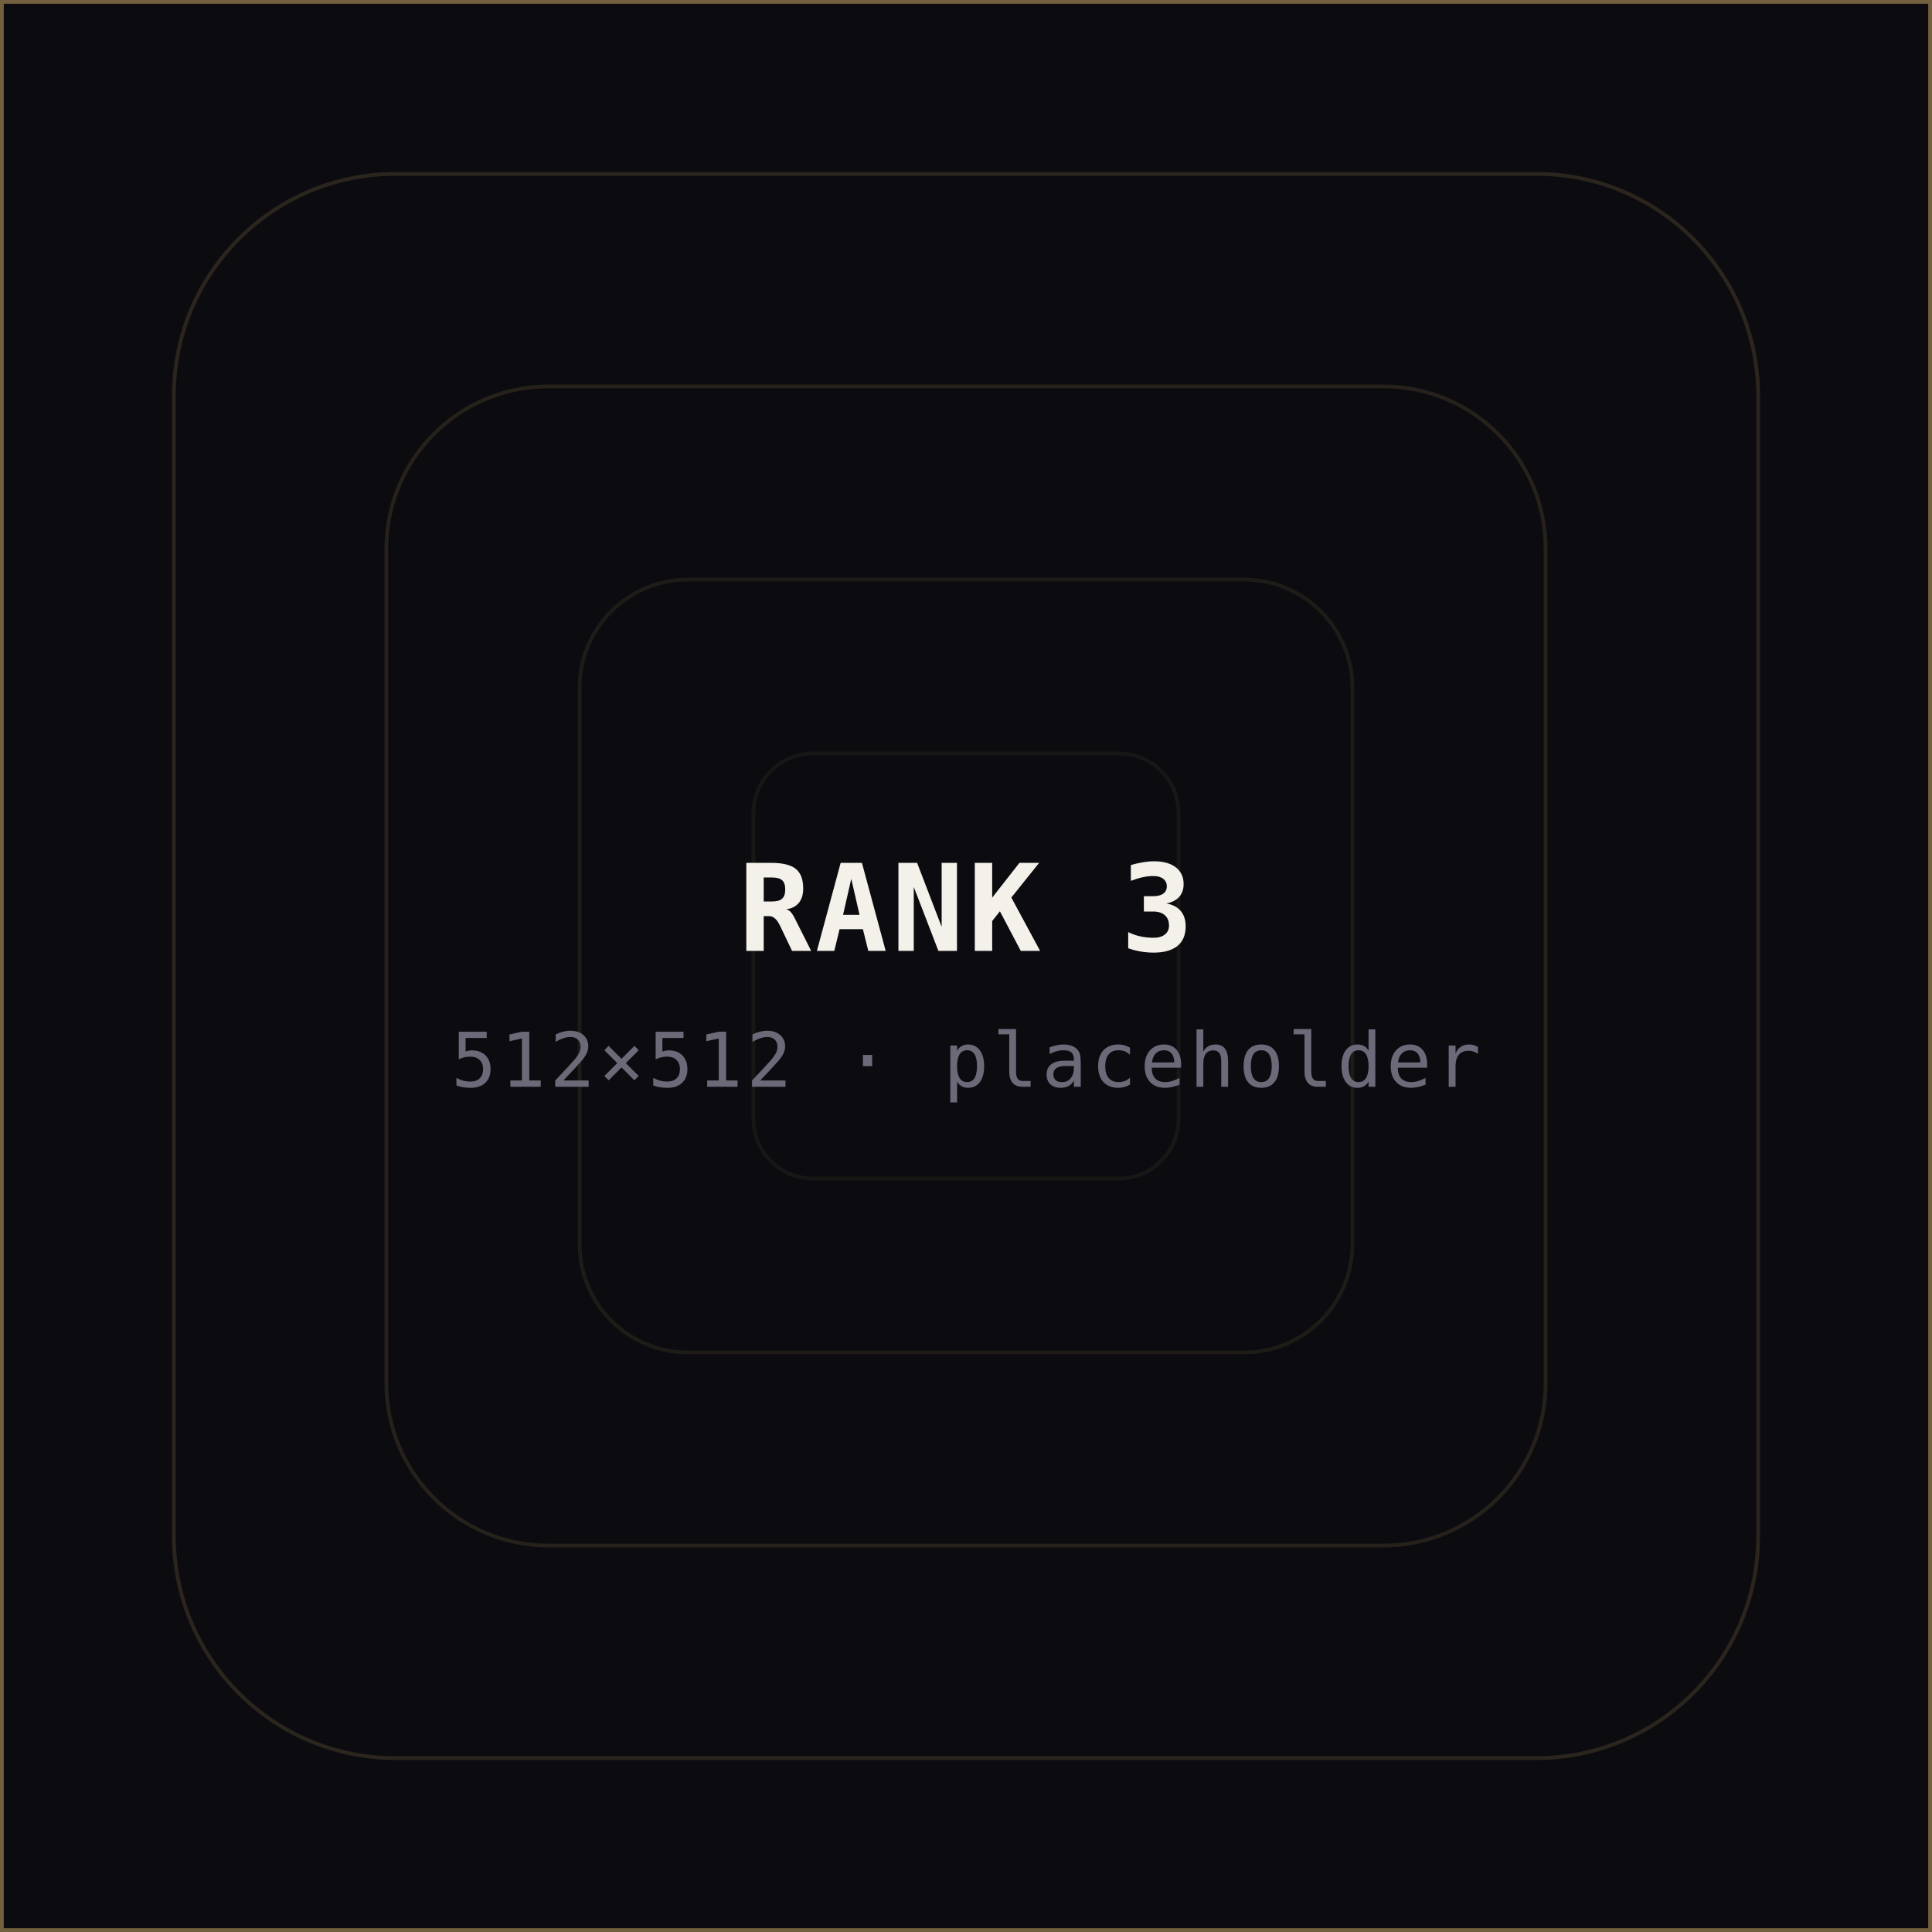
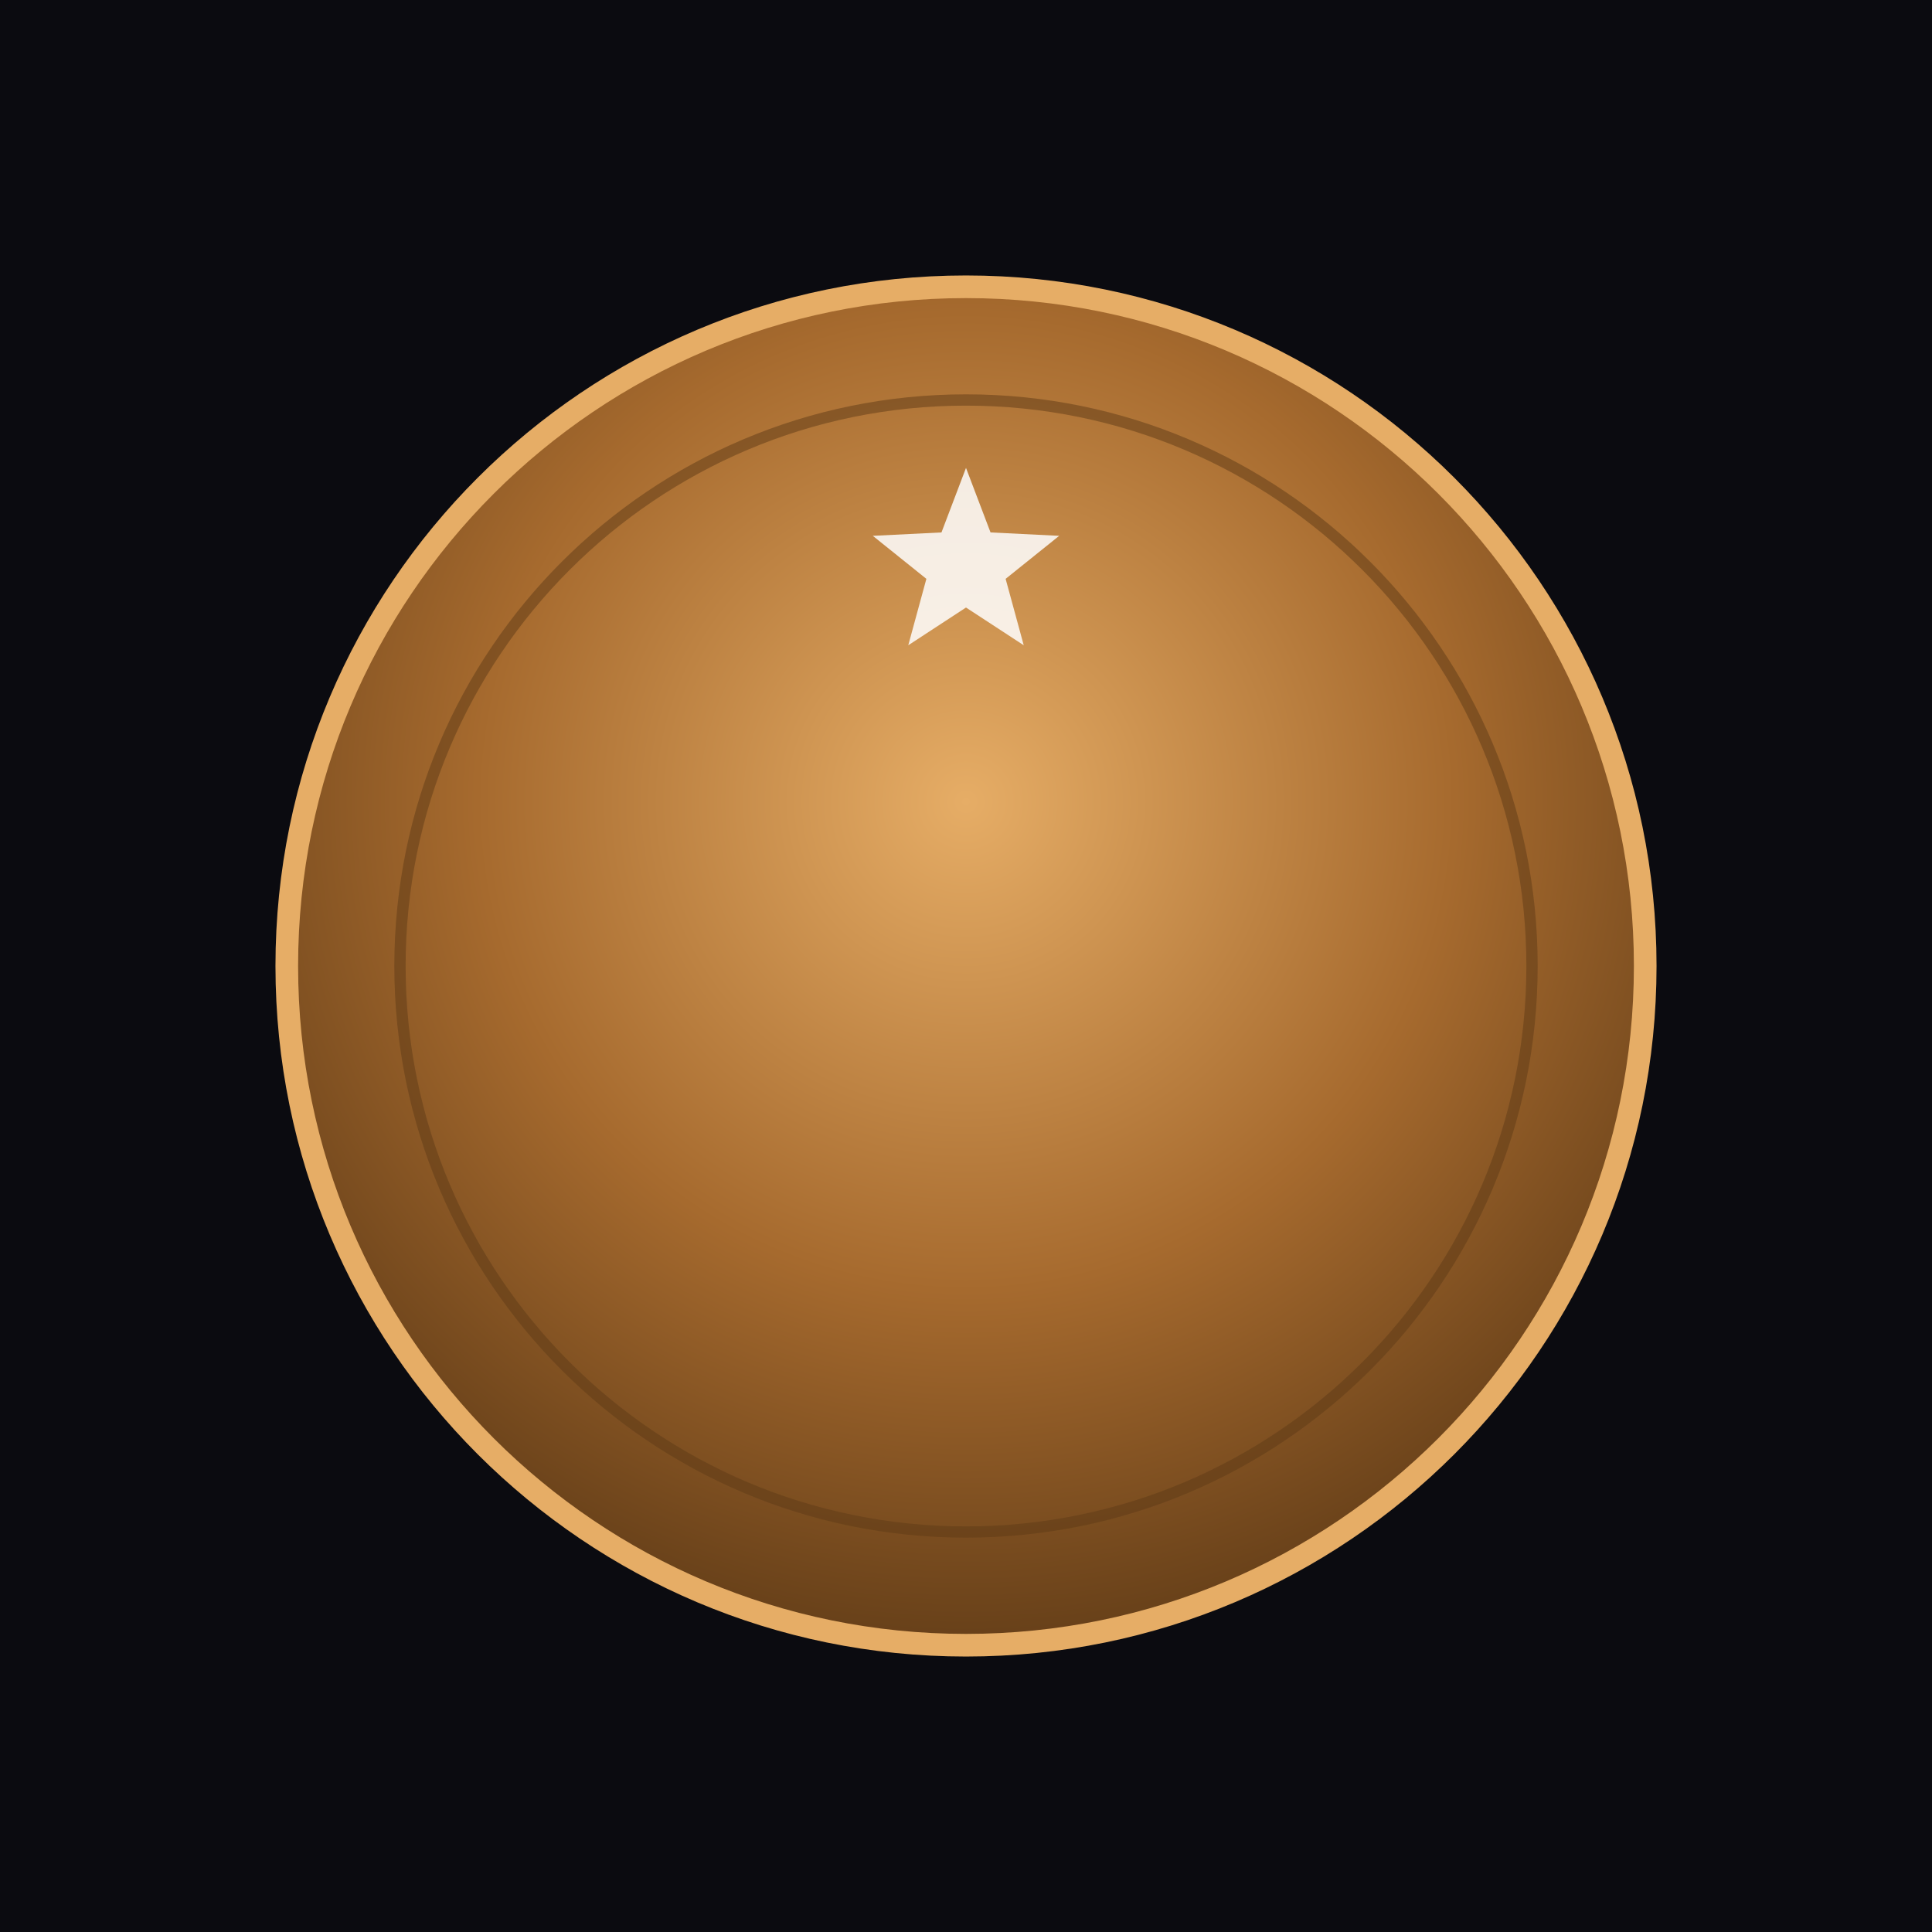
- <svg xmlns="http://www.w3.org/2000/svg" width="512" height="512" viewBox="0 0 512 512" role="img" aria-label="RANK 3 placeholder">
+ <svg xmlns="http://www.w3.org/2000/svg" width="512" height="512" viewBox="0 0 512 512" role="img" aria-label="Rank 3">
+   <defs>
+     <radialGradient id="g" cx="50%" cy="38%" r="65%">
+       <stop offset="0%" stop-color="#e6ad66" />
+       <stop offset="55%" stop-color="#a66a2e" />
+       <stop offset="100%" stop-color="#5e3a16" />
+     </radialGradient>
+   </defs>
  <rect width="512" height="512" fill="#0B0B10" />
-   <rect x="46.08" y="46.08" width="419.84" height="419.84" rx="58.778" fill="none" stroke="#D9B46A" stroke-opacity="0.16" />
-   <rect x="102.4" y="102.4" width="307.2" height="307.2" rx="43.008" fill="none" stroke="#D9B46A" stroke-opacity="0.13" />
-   <rect x="153.6" y="153.6" width="204.8" height="204.8" rx="28.672" fill="none" stroke="#D9B46A" stroke-opacity="0.1" />
-   <rect x="199.68" y="199.68" width="112.64" height="112.64" rx="15.77" fill="none" stroke="#D9B46A" stroke-opacity="0.07" />
-   <rect x="0.5" y="0.5" width="511" height="511" fill="none" stroke="#D9B46A" stroke-opacity="0.5" />
-   <text x="256" y="252" fill="#F4F1EA" font-family="monospace" font-size="32" font-weight="700" text-anchor="middle" letter-spacing="1">RANK 3</text>
-   <text x="256" y="288" fill="#6C6A78" font-family="monospace" font-size="20" text-anchor="middle" letter-spacing="1">512×512 · placeholder</text>
+   <circle cx="256" cy="256" r="180" fill="url(#g)" />
+   <circle cx="256" cy="256" r="180" fill="none" stroke="#e6ad66" stroke-width="6" />
+   <circle cx="256" cy="256" r="150" fill="none" stroke="#5e3a16" stroke-width="3" opacity="0.5" />
+   <path d="M256.0 124.0 L262.5 141.1 L280.7 142.0 L266.5 153.4 L271.3 171.0 L256.0 161.0 L240.7 171.0 L245.5 153.4 L231.3 142.0 L249.5 141.1 Z" fill="#fff" opacity="0.85" />
</svg>
